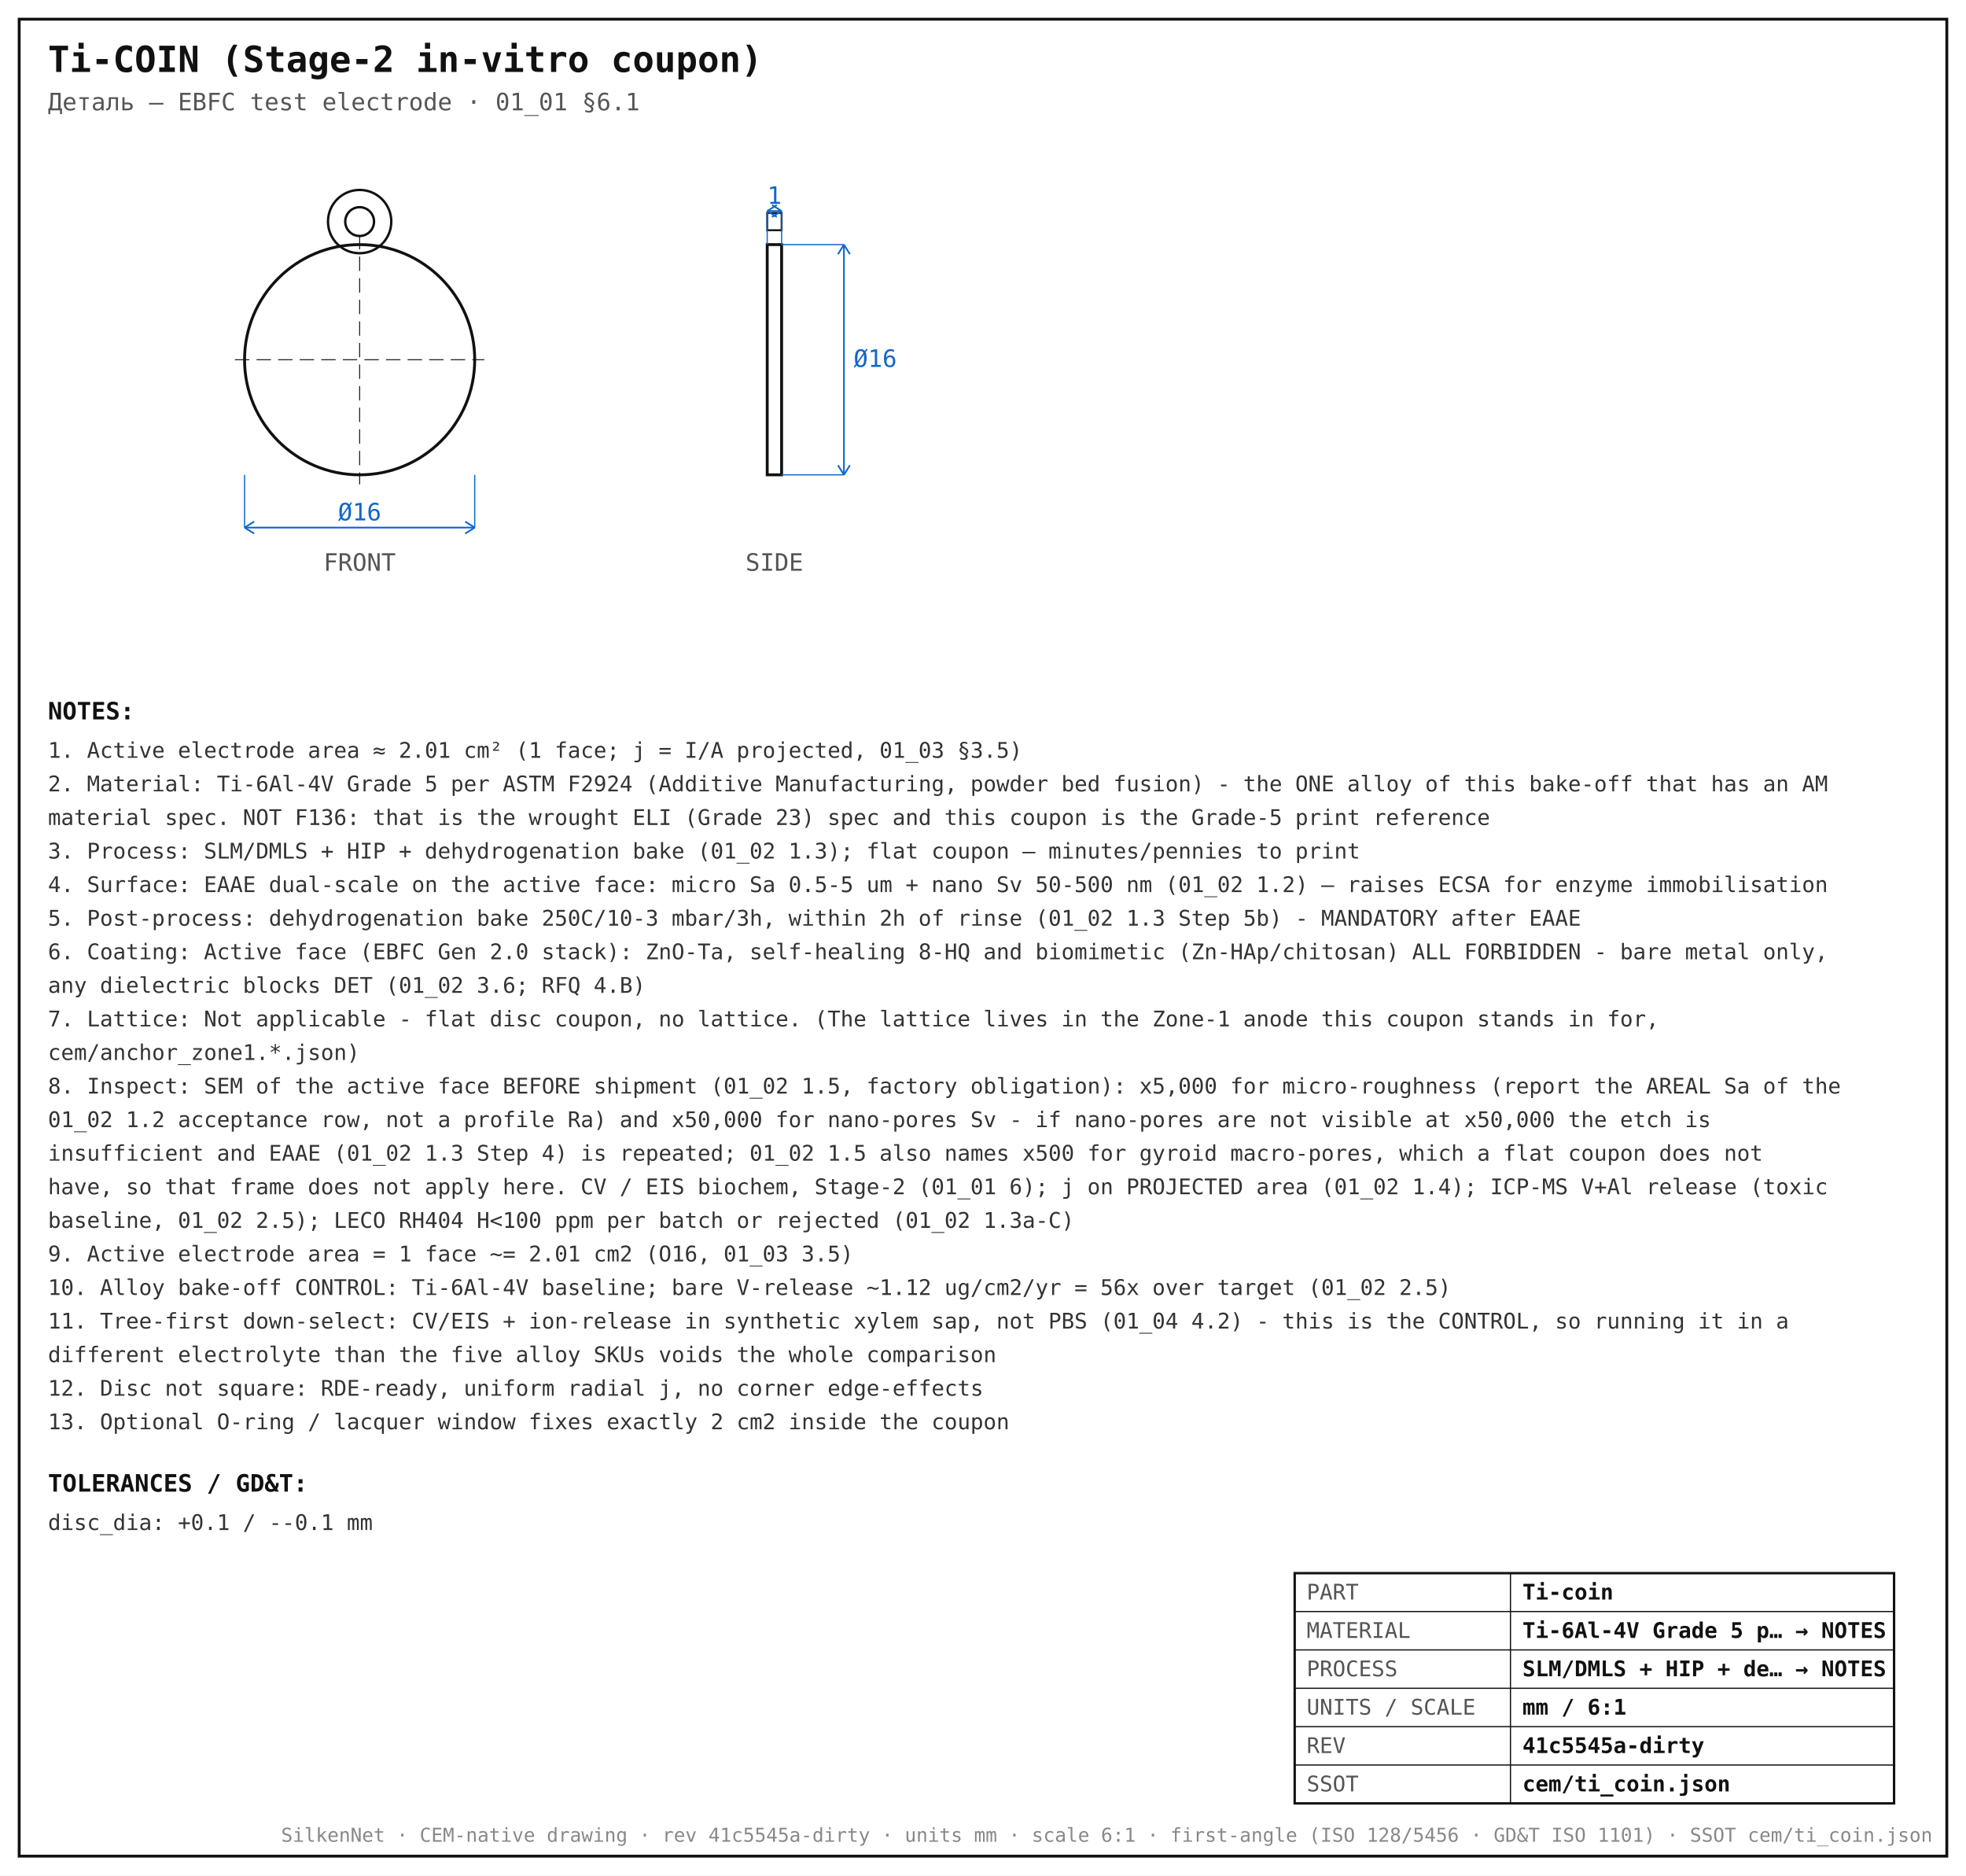
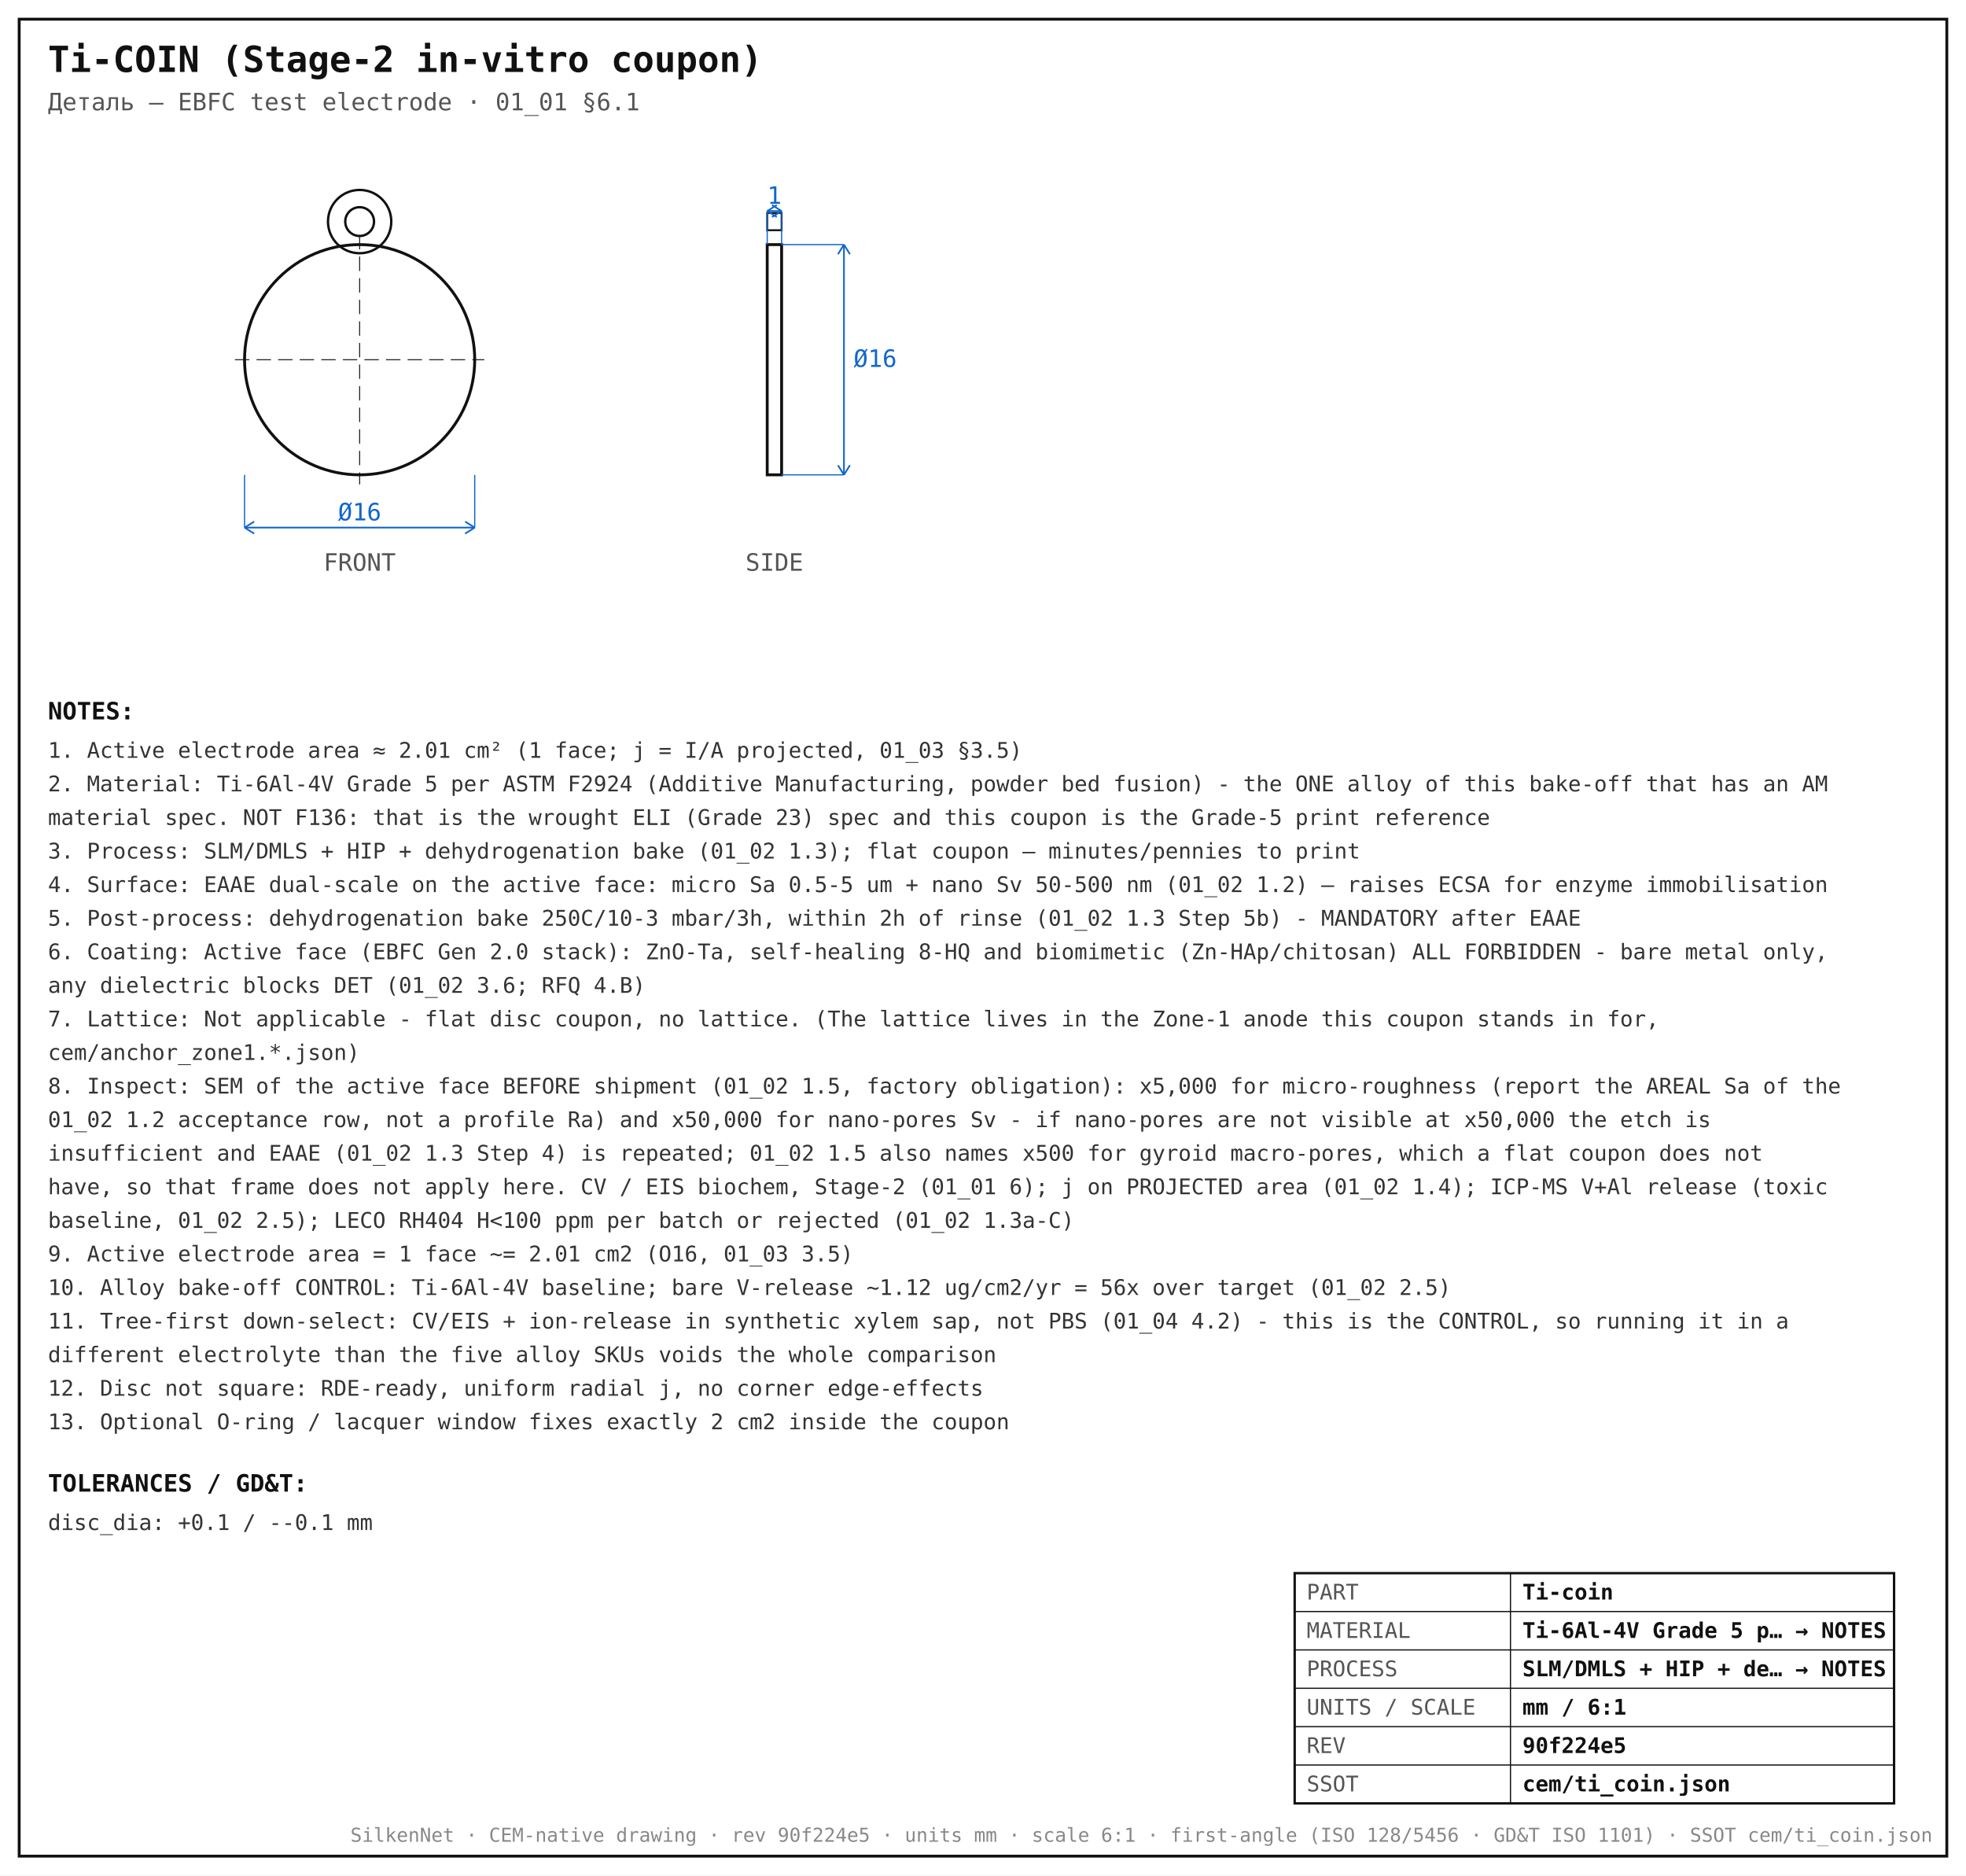
<svg xmlns="http://www.w3.org/2000/svg" width="820" height="782" viewBox="0 0 820 782">
  <rect x="0" y="0" width="820" height="782" fill="white" />
  <rect x="8" y="8" width="804" height="766" fill="none" stroke="#111" stroke-width="1.2" />
  <text x="20" y="30" font-family="monospace" font-size="15" text-anchor="start" fill="#111" font-weight="bold">Ti-COIN  (Stage-2 in-vitro coupon)</text>
  <text x="20" y="46" font-family="monospace" font-size="10" text-anchor="start" fill="#555" font-weight="normal">Деталь — EBFC test electrode · 01_01 §6.1</text>
  <circle cx="150" cy="150" r="48" fill="none" stroke="#111" stroke-width="1.2" />
  <line x1="98" y1="150" x2="202" y2="150" stroke="#111" stroke-width="0.4" stroke-dasharray="6 3" />
  <line x1="150" y1="98" x2="150" y2="202" stroke="#111" stroke-width="0.4" stroke-dasharray="6 3" />
  <circle cx="150" cy="92.4" r="13.2" fill="none" stroke="#111" stroke-width="1" />
  <circle cx="150" cy="92.4" r="6" fill="none" stroke="#111" stroke-width="1" />
  <text x="150" y="238" font-family="monospace" font-size="10" text-anchor="middle" fill="#555" font-weight="normal">FRONT</text>
  <line x1="102" y1="198" x2="102" y2="220" stroke="#1166cc" stroke-width="0.5" />
  <line x1="198" y1="198" x2="198" y2="220" stroke="#1166cc" stroke-width="0.5" />
  <line x1="102" y1="220" x2="198" y2="220" stroke="#1166cc" stroke-width="0.7" />
  <line x1="102" y1="220" x2="106" y2="217.5" stroke="#1166cc" stroke-width="0.7" />
  <line x1="102" y1="220" x2="106" y2="222.5" stroke="#1166cc" stroke-width="0.7" />
  <line x1="198" y1="220" x2="194" y2="217.5" stroke="#1166cc" stroke-width="0.7" />
  <line x1="198" y1="220" x2="194" y2="222.5" stroke="#1166cc" stroke-width="0.7" />
  <text x="150" y="217" font-family="monospace" font-size="10" text-anchor="middle" fill="#1166cc" font-weight="normal">Ø16</text>
  <rect x="320" y="102" width="6" height="96" fill="none" stroke="#111" stroke-width="1.2" />
  <rect x="320" y="88.8" width="6" height="7.2" fill="none" stroke="#111" stroke-width="0.8" />
  <text x="323" y="238" font-family="monospace" font-size="10" text-anchor="middle" fill="#555" font-weight="normal">SIDE</text>
  <line x1="326" y1="102" x2="352" y2="102" stroke="#1166cc" stroke-width="0.5" />
  <line x1="326" y1="198" x2="352" y2="198" stroke="#1166cc" stroke-width="0.5" />
  <line x1="352" y1="102" x2="352" y2="198" stroke="#1166cc" stroke-width="0.7" />
  <line x1="352" y1="102" x2="349.5" y2="106" stroke="#1166cc" stroke-width="0.7" />
  <line x1="352" y1="102" x2="354.5" y2="106" stroke="#1166cc" stroke-width="0.7" />
  <line x1="352" y1="198" x2="349.5" y2="194" stroke="#1166cc" stroke-width="0.7" />
  <line x1="352" y1="198" x2="354.5" y2="194" stroke="#1166cc" stroke-width="0.7" />
  <text x="356" y="153" font-family="monospace" font-size="10" text-anchor="start" fill="#1166cc" font-weight="normal">Ø16</text>
  <line x1="320" y1="102" x2="320" y2="88" stroke="#1166cc" stroke-width="0.5" />
  <line x1="326" y1="102" x2="326" y2="88" stroke="#1166cc" stroke-width="0.5" />
  <line x1="320" y1="88" x2="326" y2="88" stroke="#1166cc" stroke-width="0.7" />
  <line x1="320" y1="88" x2="324" y2="85.5" stroke="#1166cc" stroke-width="0.7" />
  <line x1="320" y1="88" x2="324" y2="90.5" stroke="#1166cc" stroke-width="0.7" />
  <line x1="326" y1="88" x2="322" y2="85.5" stroke="#1166cc" stroke-width="0.7" />
  <line x1="326" y1="88" x2="322" y2="90.5" stroke="#1166cc" stroke-width="0.7" />
  <text x="323" y="85" font-family="monospace" font-size="10" text-anchor="middle" fill="#1166cc" font-weight="normal">1</text>
  <text x="20" y="300" font-family="monospace" font-size="10" text-anchor="start" fill="#111" font-weight="bold">NOTES:</text>
  <text x="20" y="316" font-family="monospace" font-size="9" text-anchor="start" fill="#333" font-weight="normal">1. Active electrode area ≈ 2.01 cm² (1 face; j = I/A projected, 01_03 §3.5)</text>
  <text x="20" y="330" font-family="monospace" font-size="9" text-anchor="start" fill="#333" font-weight="normal">2. Material: Ti-6Al-4V Grade 5 per ASTM F2924 (Additive Manufacturing, powder bed fusion) - the ONE alloy of this bake-off that has an AM</text>
  <text x="20" y="344" font-family="monospace" font-size="9" text-anchor="start" fill="#333" font-weight="normal">   material spec. NOT F136: that is the wrought ELI (Grade 23) spec and this coupon is the Grade-5 print reference</text>
  <text x="20" y="358" font-family="monospace" font-size="9" text-anchor="start" fill="#333" font-weight="normal">3. Process: SLM/DMLS + HIP + dehydrogenation bake (01_02 1.3); flat coupon — minutes/pennies to print</text>
  <text x="20" y="372" font-family="monospace" font-size="9" text-anchor="start" fill="#333" font-weight="normal">4. Surface: EAAE dual-scale on the active face: micro Sa 0.5-5 um + nano Sv 50-500 nm (01_02 1.2) — raises ECSA for enzyme immobilisation</text>
  <text x="20" y="386" font-family="monospace" font-size="9" text-anchor="start" fill="#333" font-weight="normal">5. Post-process: dehydrogenation bake 250C/10-3 mbar/3h, within 2h of rinse (01_02 1.3 Step 5b) - MANDATORY after EAAE</text>
  <text x="20" y="400" font-family="monospace" font-size="9" text-anchor="start" fill="#333" font-weight="normal">6. Coating: Active face (EBFC Gen 2.0 stack): ZnO-Ta, self-healing 8-HQ and biomimetic (Zn-HAp/chitosan) ALL FORBIDDEN - bare metal only,</text>
  <text x="20" y="414" font-family="monospace" font-size="9" text-anchor="start" fill="#333" font-weight="normal">   any dielectric blocks DET (01_02 3.6; RFQ 4.B)</text>
  <text x="20" y="428" font-family="monospace" font-size="9" text-anchor="start" fill="#333" font-weight="normal">7. Lattice: Not applicable - flat disc coupon, no lattice. (The lattice lives in the Zone-1 anode this coupon stands in for,</text>
  <text x="20" y="442" font-family="monospace" font-size="9" text-anchor="start" fill="#333" font-weight="normal">   cem/anchor_zone1.*.json)</text>
  <text x="20" y="456" font-family="monospace" font-size="9" text-anchor="start" fill="#333" font-weight="normal">8. Inspect: SEM of the active face BEFORE shipment (01_02 1.5, factory obligation): x5,000 for micro-roughness (report the AREAL Sa of the</text>
  <text x="20" y="470" font-family="monospace" font-size="9" text-anchor="start" fill="#333" font-weight="normal">   01_02 1.2 acceptance row, not a profile Ra) and x50,000 for nano-pores Sv - if nano-pores are not visible at x50,000 the etch is</text>
  <text x="20" y="484" font-family="monospace" font-size="9" text-anchor="start" fill="#333" font-weight="normal">   insufficient and EAAE (01_02 1.3 Step 4) is repeated; 01_02 1.5 also names x500 for gyroid macro-pores, which a flat coupon does not</text>
  <text x="20" y="498" font-family="monospace" font-size="9" text-anchor="start" fill="#333" font-weight="normal">   have, so that frame does not apply here. CV / EIS biochem, Stage-2 (01_01 6); j on PROJECTED area (01_02 1.4); ICP-MS V+Al release (toxic</text>
  <text x="20" y="512" font-family="monospace" font-size="9" text-anchor="start" fill="#333" font-weight="normal">   baseline, 01_02 2.5); LECO RH404 H&lt;100 ppm per batch or rejected (01_02 1.3a-C)</text>
  <text x="20" y="526" font-family="monospace" font-size="9" text-anchor="start" fill="#333" font-weight="normal">9. Active electrode area = 1 face ~= 2.01 cm2 (O16, 01_03 3.5)</text>
  <text x="20" y="540" font-family="monospace" font-size="9" text-anchor="start" fill="#333" font-weight="normal">10. Alloy bake-off CONTROL: Ti-6Al-4V baseline; bare V-release ~1.12 ug/cm2/yr = 56x over target (01_02 2.5)</text>
  <text x="20" y="554" font-family="monospace" font-size="9" text-anchor="start" fill="#333" font-weight="normal">11. Tree-first down-select: CV/EIS + ion-release in synthetic xylem sap, not PBS (01_04 4.2) - this is the CONTROL, so running it in a</text>
  <text x="20" y="568" font-family="monospace" font-size="9" text-anchor="start" fill="#333" font-weight="normal">   different electrolyte than the five alloy SKUs voids the whole comparison</text>
  <text x="20" y="582" font-family="monospace" font-size="9" text-anchor="start" fill="#333" font-weight="normal">12. Disc not square: RDE-ready, uniform radial j, no corner edge-effects</text>
  <text x="20" y="596" font-family="monospace" font-size="9" text-anchor="start" fill="#333" font-weight="normal">13. Optional O-ring / lacquer window fixes exactly 2 cm2 inside the coupon</text>
  <text x="20" y="622" font-family="monospace" font-size="10" text-anchor="start" fill="#111" font-weight="bold">TOLERANCES / GD&amp;T:</text>
  <text x="20" y="638" font-family="monospace" font-size="9" text-anchor="start" fill="#333" font-weight="normal">disc_dia: +0.1 / --0.1 mm</text>
  <rect x="540" y="656" width="250" height="96" fill="none" stroke="#111" stroke-width="1" />
  <line x1="630" y1="656" x2="630" y2="672" stroke="#111" stroke-width="0.5" />
  <text x="545" y="667" font-family="monospace" font-size="9" text-anchor="start" fill="#555" font-weight="normal">PART</text>
  <text x="635" y="667" font-family="monospace" font-size="9" text-anchor="start" fill="#111" font-weight="bold">Ti-coin</text>
  <line x1="540" y1="672" x2="790" y2="672" stroke="#111" stroke-width="0.5" />
  <line x1="630" y1="672" x2="630" y2="688" stroke="#111" stroke-width="0.5" />
  <text x="545" y="683" font-family="monospace" font-size="9" text-anchor="start" fill="#555" font-weight="normal">MATERIAL</text>
  <text x="635" y="683" font-family="monospace" font-size="9" text-anchor="start" fill="#111" font-weight="bold">Ti-6Al-4V Grade 5 p… → NOTES</text>
  <line x1="540" y1="688" x2="790" y2="688" stroke="#111" stroke-width="0.5" />
  <line x1="630" y1="688" x2="630" y2="704" stroke="#111" stroke-width="0.5" />
  <text x="545" y="699" font-family="monospace" font-size="9" text-anchor="start" fill="#555" font-weight="normal">PROCESS</text>
  <text x="635" y="699" font-family="monospace" font-size="9" text-anchor="start" fill="#111" font-weight="bold">SLM/DMLS + HIP + de… → NOTES</text>
  <line x1="540" y1="704" x2="790" y2="704" stroke="#111" stroke-width="0.5" />
  <line x1="630" y1="704" x2="630" y2="720" stroke="#111" stroke-width="0.5" />
  <text x="545" y="715" font-family="monospace" font-size="9" text-anchor="start" fill="#555" font-weight="normal">UNITS / SCALE</text>
  <text x="635" y="715" font-family="monospace" font-size="9" text-anchor="start" fill="#111" font-weight="bold">mm / 6:1</text>
  <line x1="540" y1="720" x2="790" y2="720" stroke="#111" stroke-width="0.5" />
  <line x1="630" y1="720" x2="630" y2="736" stroke="#111" stroke-width="0.5" />
  <text x="545" y="731" font-family="monospace" font-size="9" text-anchor="start" fill="#555" font-weight="normal">REV</text>
-   <text x="635" y="731" font-family="monospace" font-size="9" text-anchor="start" fill="#111" font-weight="bold">41c5545a-dirty</text>
+   <text x="635" y="731" font-family="monospace" font-size="9" text-anchor="start" fill="#111" font-weight="bold">90f224e5</text>
  <line x1="540" y1="736" x2="790" y2="736" stroke="#111" stroke-width="0.5" />
  <line x1="630" y1="736" x2="630" y2="752" stroke="#111" stroke-width="0.5" />
  <text x="545" y="747" font-family="monospace" font-size="9" text-anchor="start" fill="#555" font-weight="normal">SSOT</text>
  <text x="635" y="747" font-family="monospace" font-size="9" text-anchor="start" fill="#111" font-weight="bold">cem/ti_coin.json</text>
-   <text x="806" y="768" font-family="monospace" font-size="8" text-anchor="end" fill="#888" font-weight="normal">SilkenNet · CEM-native drawing · rev 41c5545a-dirty · units mm · scale 6:1 · first-angle (ISO 128/5456 · GD&amp;T ISO 1101) · SSOT cem/ti_coin.json</text>
+   <text x="806" y="768" font-family="monospace" font-size="8" text-anchor="end" fill="#888" font-weight="normal">SilkenNet · CEM-native drawing · rev 90f224e5 · units mm · scale 6:1 · first-angle (ISO 128/5456 · GD&amp;T ISO 1101) · SSOT cem/ti_coin.json</text>
</svg>
